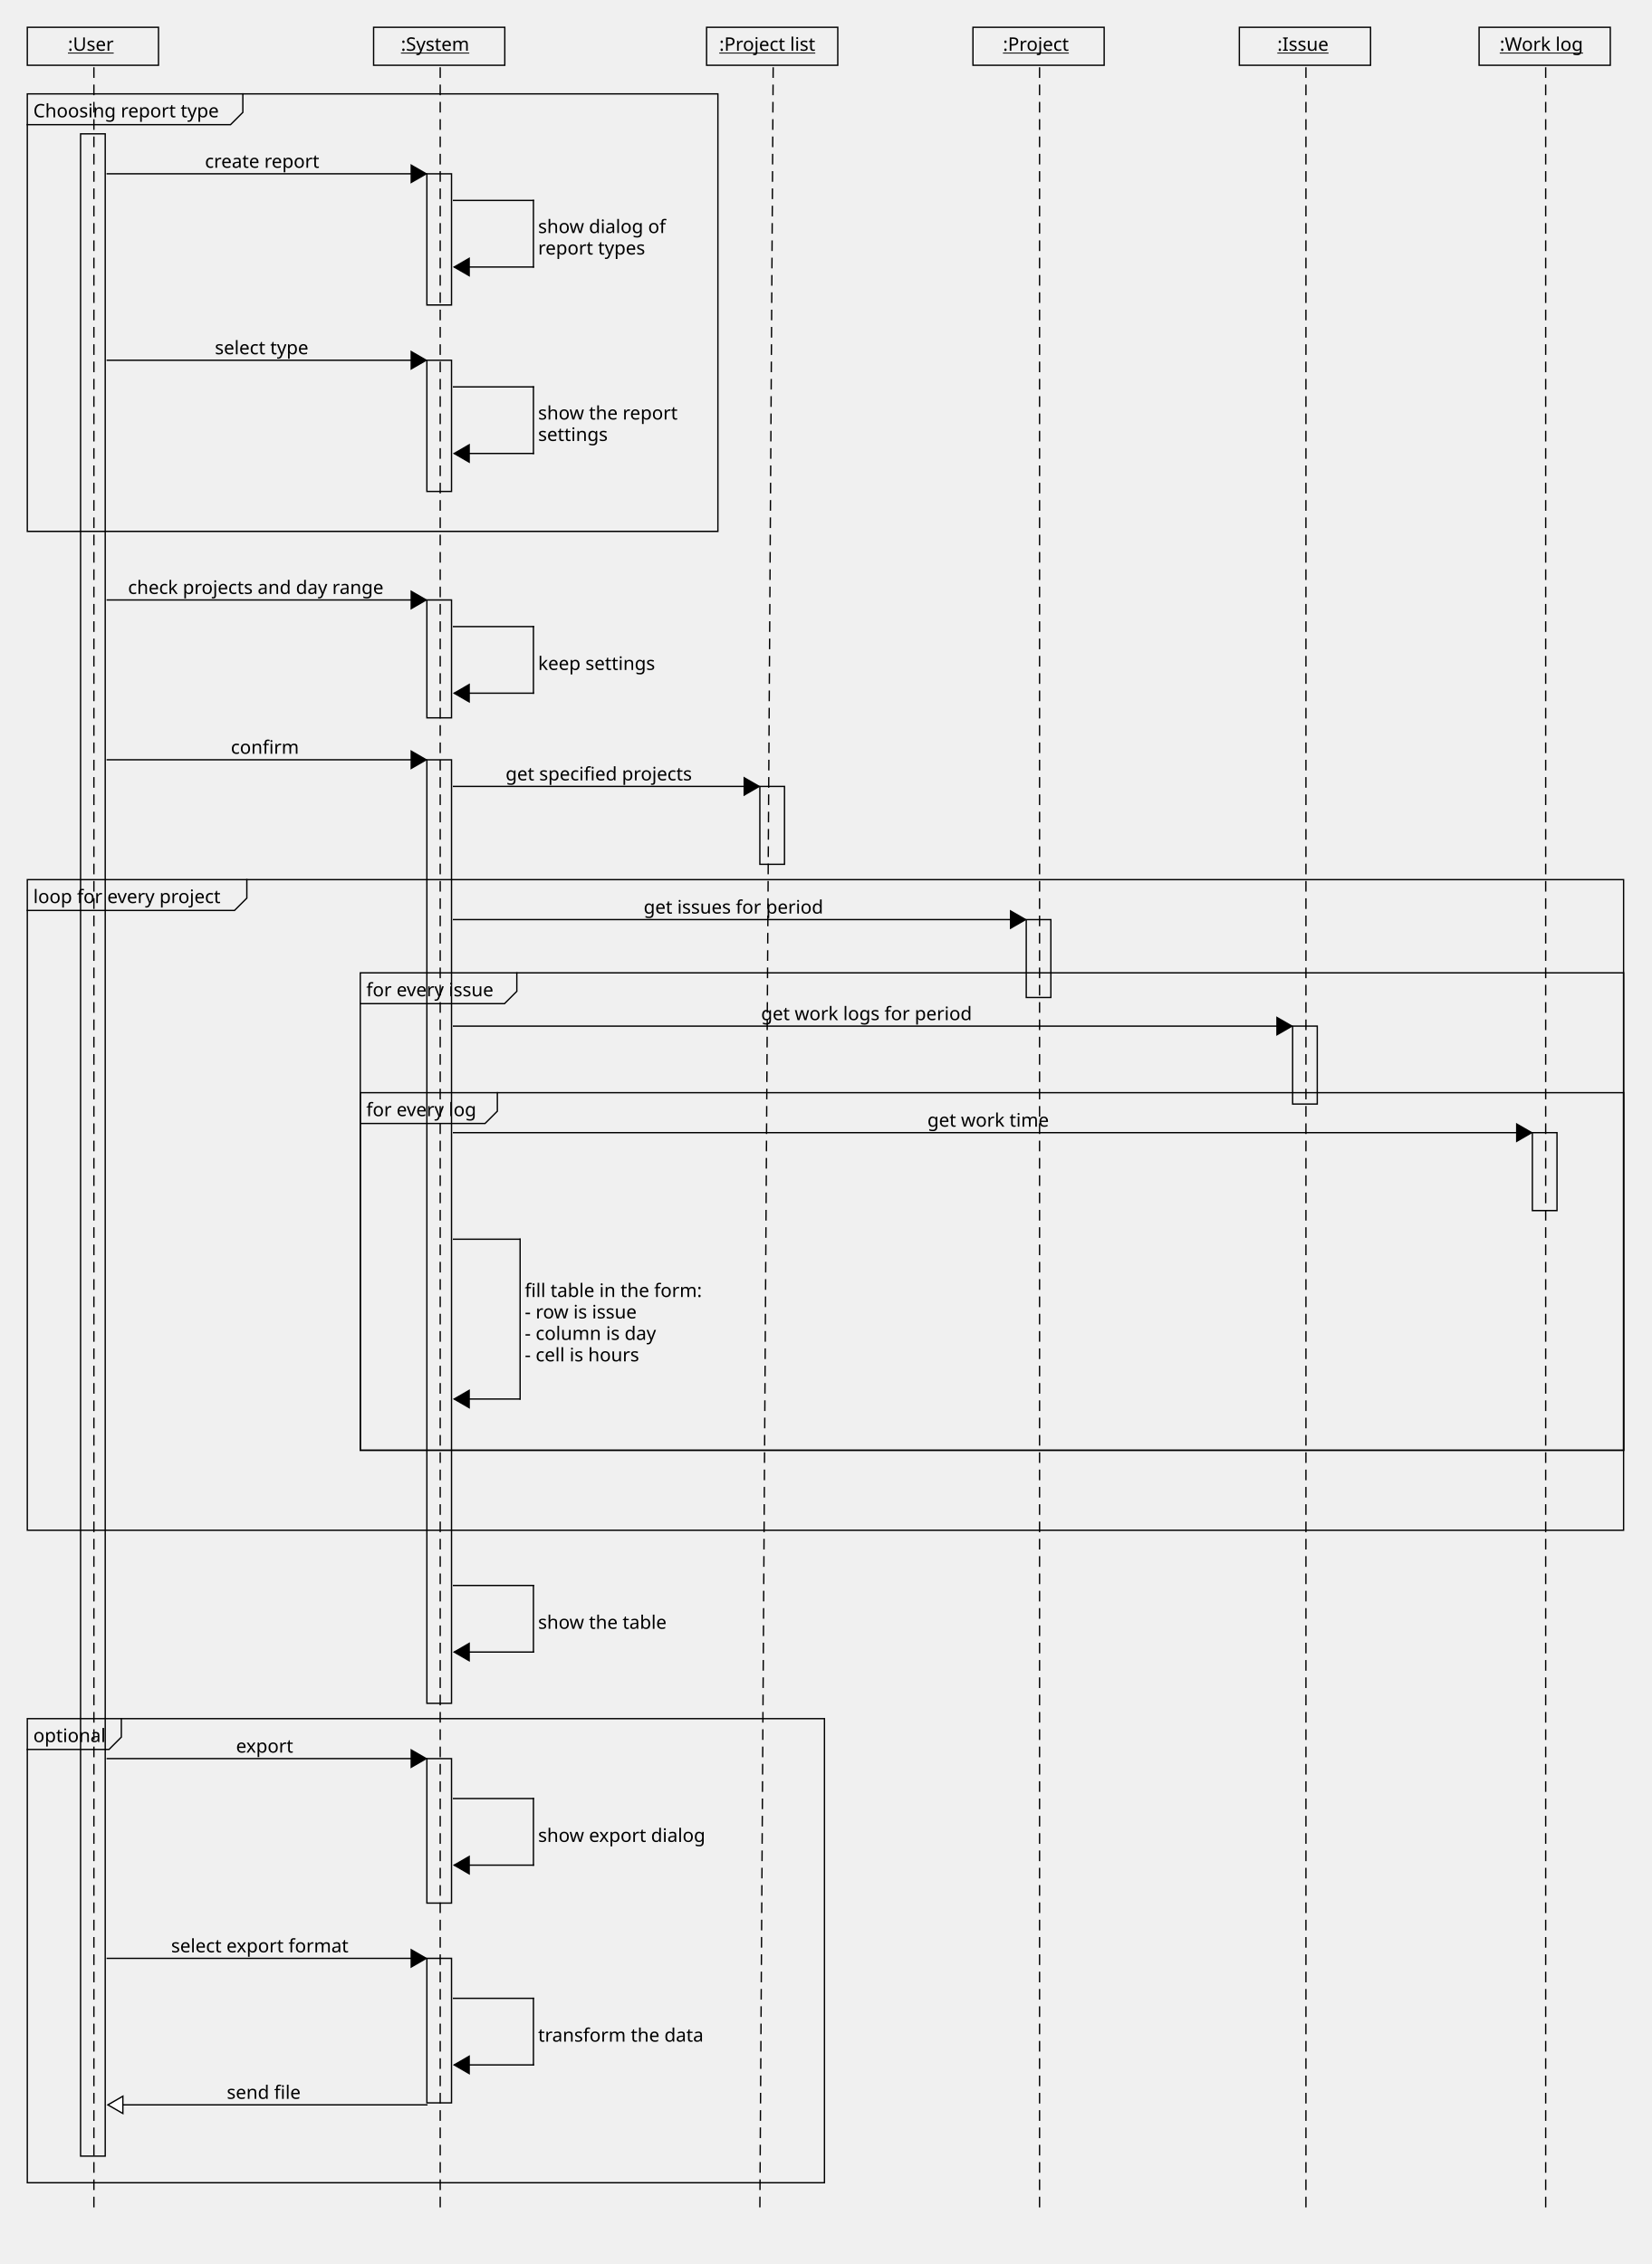
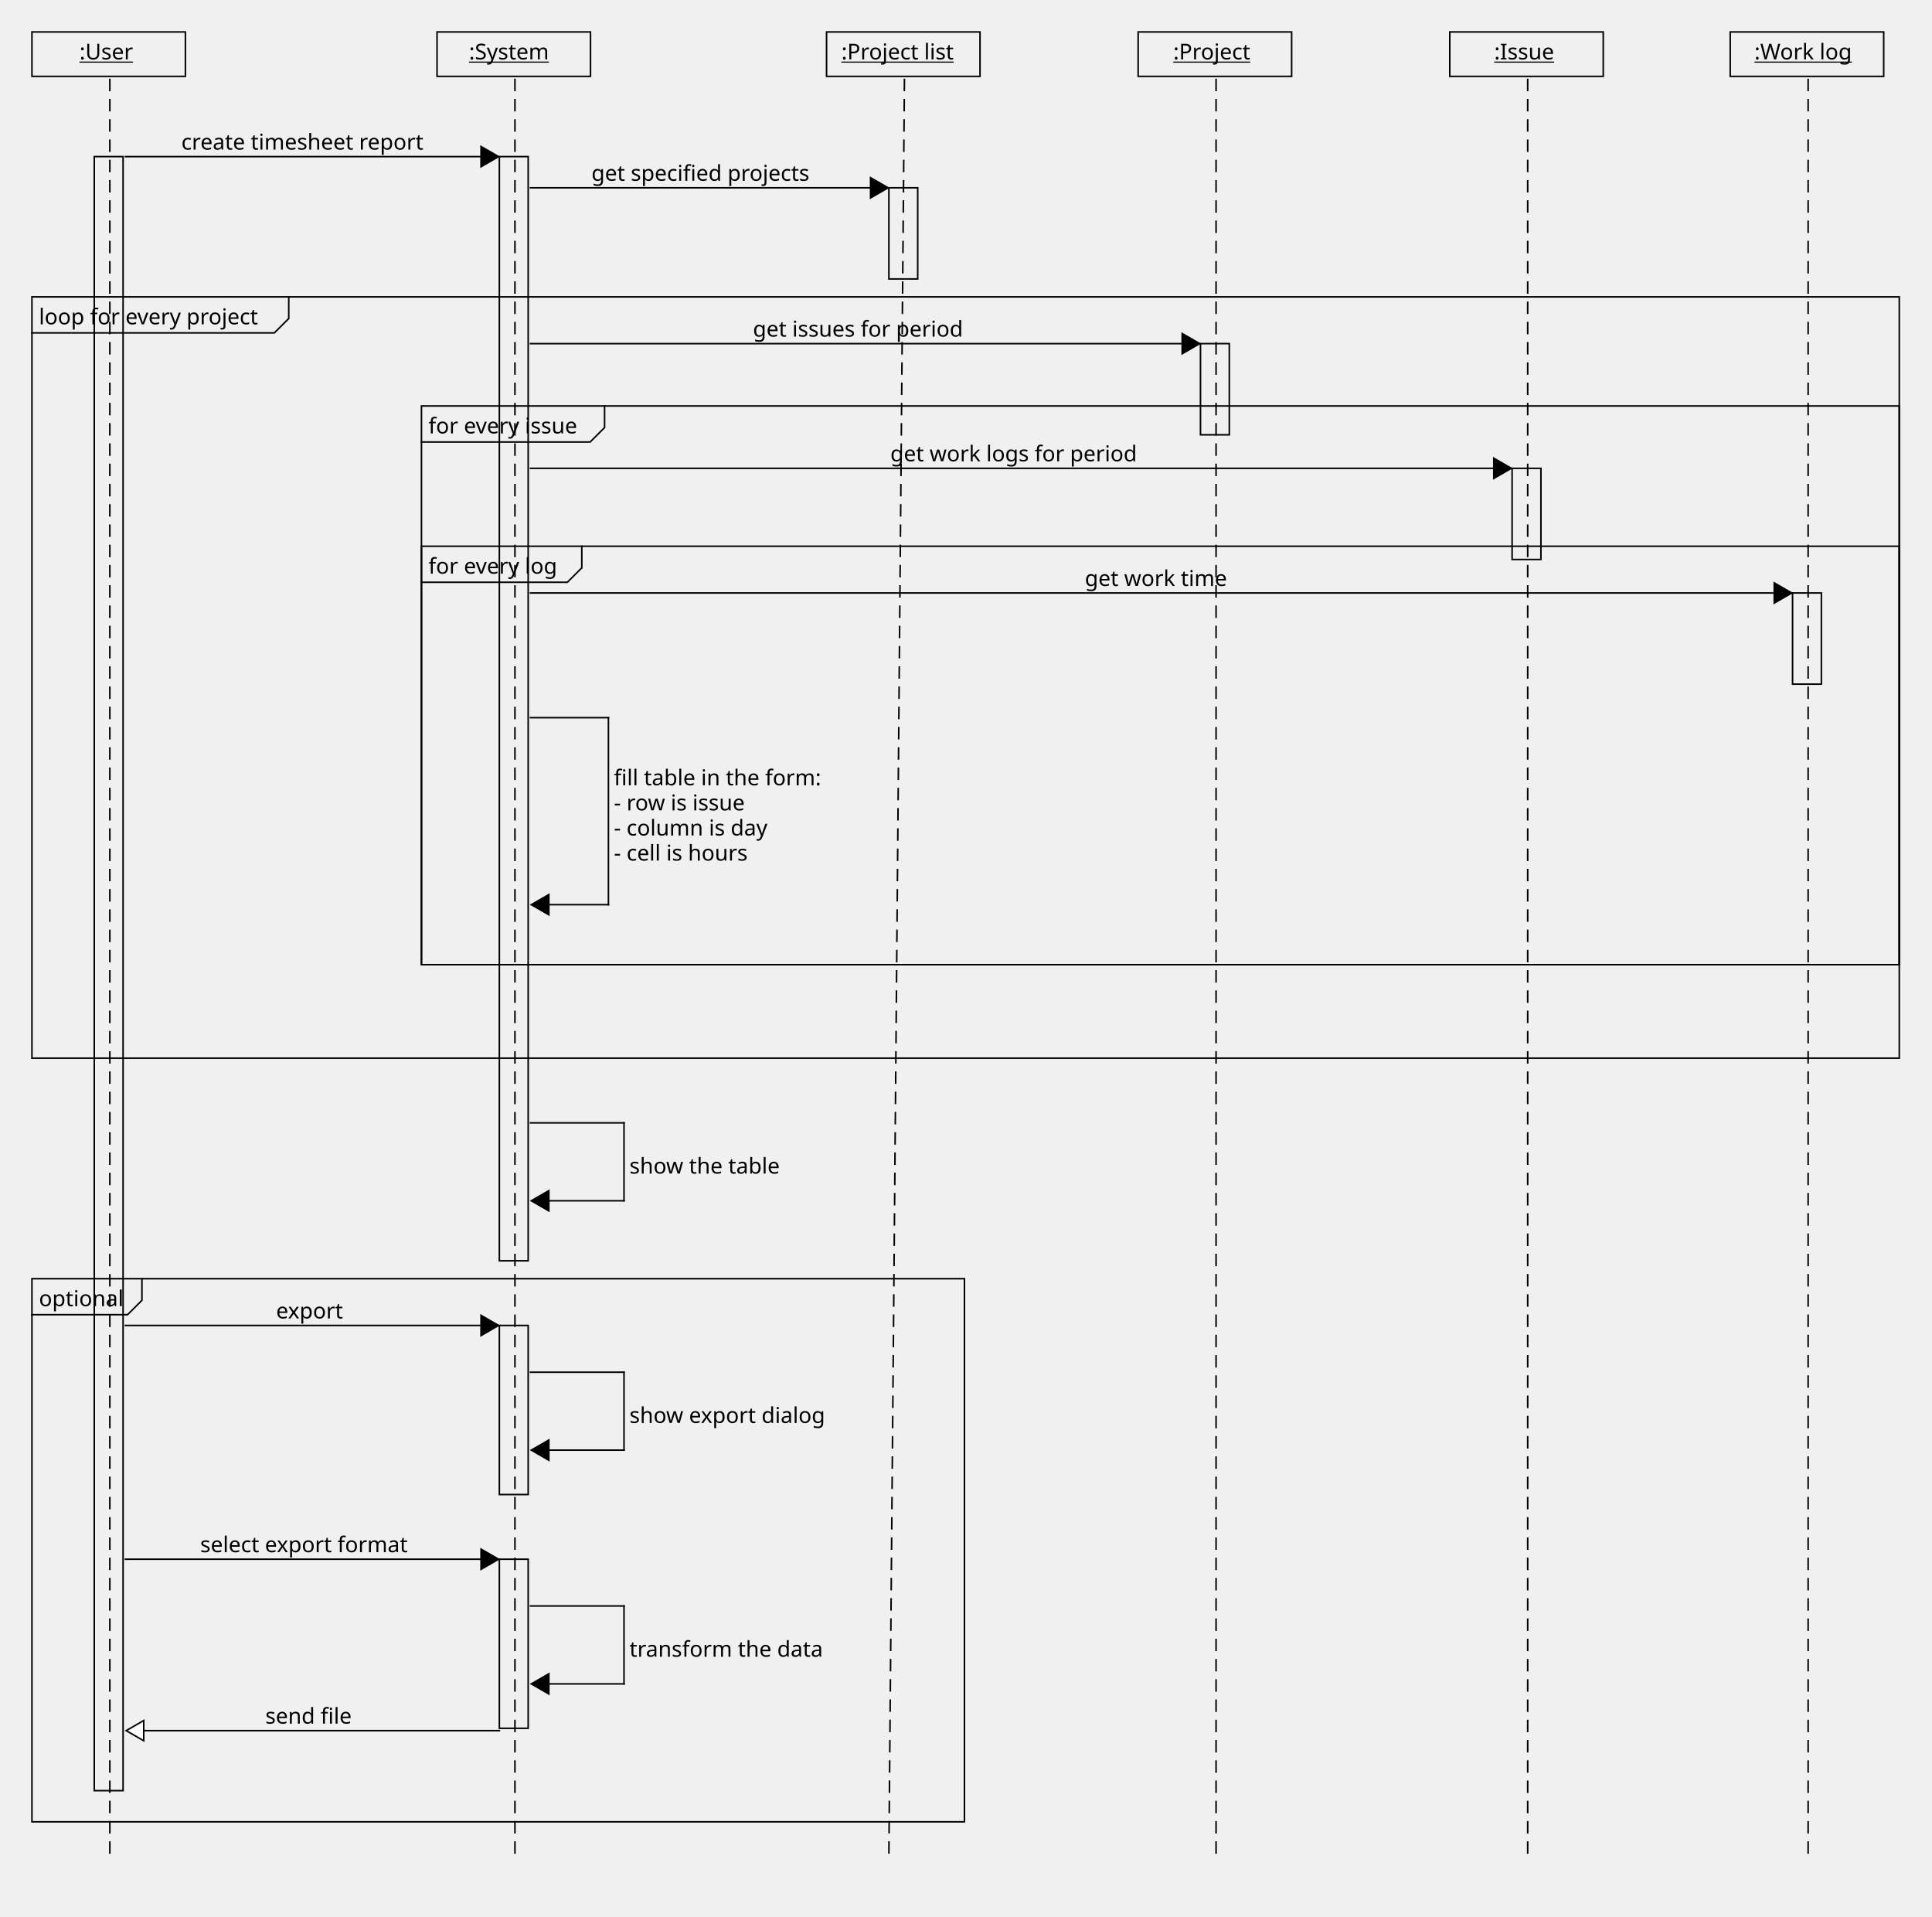
- <svg xmlns="http://www.w3.org/2000/svg" fill-opacity="1" color-rendering="auto" color-interpolation="auto" text-rendering="auto" stroke="black" stroke-linecap="square" width="1240" stroke-miterlimit="10" shape-rendering="auto" stroke-opacity="1" fill="black" stroke-dasharray="none" font-weight="normal" stroke-width="1" viewBox="140 -20 1240 1700" height="1700" font-family="'Dialog'" font-style="normal" stroke-linejoin="miter" font-size="12px" stroke-dashoffset="0" image-rendering="auto">
+ <svg xmlns="http://www.w3.org/2000/svg" fill-opacity="1" color-rendering="auto" color-interpolation="auto" text-rendering="auto" stroke="black" stroke-linecap="square" width="1240" stroke-miterlimit="10" shape-rendering="auto" stroke-opacity="1" fill="black" stroke-dasharray="none" font-weight="normal" stroke-width="1" viewBox="730 430 1240 1230" height="1230" font-family="'Dialog'" font-style="normal" stroke-linejoin="miter" font-size="12px" stroke-dashoffset="0" image-rendering="auto">
  <defs id="genericDefs" />
  <g>
    <defs id="defs1">
      <clipPath clipPathUnits="userSpaceOnUse" id="clipPath1">
        <path d="M0 0 L2147483647 0 L2147483647 2147483647 L0 2147483647 L0 0 Z" />
      </clipPath>
      <clipPath clipPathUnits="userSpaceOnUse" id="clipPath2">
        <path d="M0 0 L0 350 L600 350 L600 0 Z" />
      </clipPath>
      <clipPath clipPathUnits="userSpaceOnUse" id="clipPath3">
        <path d="M0 0 L0 110 L20 110 L20 0 Z" />
      </clipPath>
      <clipPath clipPathUnits="userSpaceOnUse" id="clipPath4">
        <path d="M0 0 L0 270 L950 270 L950 0 Z" />
      </clipPath>
      <clipPath clipPathUnits="userSpaceOnUse" id="clipPath5">
        <path d="M0 0 L0 60 L20 60 L20 0 Z" />
      </clipPath>
      <clipPath clipPathUnits="userSpaceOnUse" id="clipPath6">
        <path d="M0 0 L0 360 L950 360 L950 0 Z" />
      </clipPath>
      <clipPath clipPathUnits="userSpaceOnUse" id="clipPath7">
        <path d="M0 0 L0 490 L1200 490 L1200 0 Z" />
      </clipPath>
      <clipPath clipPathUnits="userSpaceOnUse" id="clipPath8">
        <path d="M0 0 L0 30 L100 30 L100 0 Z" />
      </clipPath>
      <clipPath clipPathUnits="userSpaceOnUse" id="clipPath9">
        <path d="M0 0 L0 710 L20 710 L20 0 Z" />
      </clipPath>
      <clipPath clipPathUnits="userSpaceOnUse" id="clipPath10">
-         <path d="M0 0 L0 90 L20 90 L20 0 Z" />
+         <path d="M0 0 L0 1050 L20 1050 L20 0 Z" />
      </clipPath>
      <clipPath clipPathUnits="userSpaceOnUse" id="clipPath11">
-         <path d="M0 0 L0 330 L520 330 L520 0 Z" />
+         <path d="M0 0 L0 40 L270 40 L270 0 Z" />
      </clipPath>
      <clipPath clipPathUnits="userSpaceOnUse" id="clipPath12">
-         <path d="M0 0 L0 100 L20 100 L20 0 Z" />
+         <path d="M0 0 L0 80 L220 80 L220 0 Z" />
      </clipPath>
      <clipPath clipPathUnits="userSpaceOnUse" id="clipPath13">
-         <path d="M0 0 L0 1520 L20 1520 L20 0 Z" />
+         <path d="M0 0 L0 80 L190 80 L190 0 Z" />
      </clipPath>
      <clipPath clipPathUnits="userSpaceOnUse" id="clipPath14">
-         <path d="M0 0 L0 40 L270 40 L270 0 Z" />
+         <path d="M0 0 L0 150 L220 150 L220 0 Z" />
      </clipPath>
      <clipPath clipPathUnits="userSpaceOnUse" id="clipPath15">
-         <path d="M0 0 L0 80 L220 80 L220 0 Z" />
+         <path d="M0 0 L0 40 L840 40 L840 0 Z" />
      </clipPath>
      <clipPath clipPathUnits="userSpaceOnUse" id="clipPath16">
-         <path d="M0 0 L0 80 L190 80 L190 0 Z" />
+         <path d="M0 0 L0 40 L660 40 L660 0 Z" />
      </clipPath>
      <clipPath clipPathUnits="userSpaceOnUse" id="clipPath17">
-         <path d="M0 0 L0 150 L220 150 L220 0 Z" />
+         <path d="M0 0 L0 40 L460 40 L460 0 Z" />
      </clipPath>
      <clipPath clipPathUnits="userSpaceOnUse" id="clipPath18">
-         <path d="M0 0 L0 40 L840 40 L840 0 Z" />
+         <path d="M0 0 L0 40 L260 40 L260 0 Z" />
      </clipPath>
      <clipPath clipPathUnits="userSpaceOnUse" id="clipPath19">
-         <path d="M0 0 L0 40 L660 40 L660 0 Z" />
+         <path d="M0 0 L0 1170 L30 1170 L30 0 Z" />
      </clipPath>
      <clipPath clipPathUnits="userSpaceOnUse" id="clipPath20">
-         <path d="M0 0 L0 40 L460 40 L460 0 Z" />
-       </clipPath>
-       <clipPath clipPathUnits="userSpaceOnUse" id="clipPath21">
-         <path d="M0 0 L0 40 L260 40 L260 0 Z" />
-       </clipPath>
-       <clipPath clipPathUnits="userSpaceOnUse" id="clipPath22">
-         <path d="M0 0 L0 1640 L30 1640 L30 0 Z" />
-       </clipPath>
-       <clipPath clipPathUnits="userSpaceOnUse" id="clipPath23">
-         <path d="M0 0 L0 80 L180 80 L180 0 Z" />
-       </clipPath>
-       <clipPath clipPathUnits="userSpaceOnUse" id="clipPath24">
-         <path d="M0 0 L0 80 L200 80 L200 0 Z" />
-       </clipPath>
-       <clipPath clipPathUnits="userSpaceOnUse" id="clipPath25">
-         <path d="M0 0 L0 1640 L40 1640 L40 0 Z" />
+         <path d="M0 0 L0 1170 L40 1170 L40 0 Z" />
      </clipPath>
    </defs>
-     <g fill="rgb(255,255,255)" fill-opacity="0" transform="translate(160,1270)" stroke-opacity="0" stroke="rgb(255,255,255)">
+     <g fill="rgb(255,255,255)" fill-opacity="0" transform="translate(750,1250)" stroke-opacity="0" stroke="rgb(255,255,255)">
      <rect x="0.5" width="598.5" height="348.5" y="0.5" clip-path="url(#clipPath2)" stroke="none" />
    </g>
-     <g transform="translate(160,1270)">
+     <g transform="translate(750,1250)">
      <rect fill="none" x="0.5" width="598.5" height="348.5" y="0.5" clip-path="url(#clipPath2)" />
      <path fill="none" d="M71.104 0.5 L71.104 14.366 L61.86 23.609 L0.5 23.609" clip-path="url(#clipPath2)" />
      <text x="5" font-size="14px" y="18.109" clip-path="url(#clipPath2)" font-family="sans-serif" stroke="none" xml:space="preserve">optional</text>
    </g>
-     <g fill="rgb(255,255,255)" fill-opacity="0" transform="translate(460,1450)" stroke-opacity="0" stroke="rgb(255,255,255)">
+     <g fill="rgb(255,255,255)" fill-opacity="0" transform="translate(1050,1430)" stroke-opacity="0" stroke="rgb(255,255,255)">
      <rect x="0.5" width="18.5" height="108.5" y="0.5" clip-path="url(#clipPath3)" stroke="none" />
    </g>
-     <g transform="translate(460,1450)">
+     <g transform="translate(1050,1430)">
      <rect fill="none" x="0.5" width="18.5" height="108.5" y="0.5" clip-path="url(#clipPath3)" />
    </g>
-     <g fill="rgb(255,255,255)" fill-opacity="0" transform="translate(460,1300)" stroke-opacity="0" stroke="rgb(255,255,255)">
+     <g fill="rgb(255,255,255)" fill-opacity="0" transform="translate(1050,1280)" stroke-opacity="0" stroke="rgb(255,255,255)">
      <rect x="0.5" width="18.5" height="108.5" y="0.5" clip-path="url(#clipPath3)" stroke="none" />
    </g>
-     <g transform="translate(460,1300)">
+     <g transform="translate(1050,1280)">
      <rect fill="none" x="0.5" width="18.5" height="108.5" y="0.5" clip-path="url(#clipPath3)" />
    </g>
-     <g fill="rgb(255,255,255)" fill-opacity="0" transform="translate(410,800)" stroke-opacity="0" stroke="rgb(255,255,255)">
+     <g fill="rgb(255,255,255)" fill-opacity="0" transform="translate(1000,780)" stroke-opacity="0" stroke="rgb(255,255,255)">
      <rect x="0.5" width="948.5" height="268.5" y="0.5" clip-path="url(#clipPath4)" stroke="none" />
    </g>
-     <g transform="translate(410,800)">
+     <g transform="translate(1000,780)">
      <rect fill="none" x="0.5" width="948.5" height="268.5" y="0.5" clip-path="url(#clipPath4)" />
      <path fill="none" d="M103.41 0.5 L103.41 14.366 L94.167 23.609 L0.5 23.609" clip-path="url(#clipPath4)" />
      <text x="5" font-size="14px" y="18.109" clip-path="url(#clipPath4)" font-family="sans-serif" stroke="none" xml:space="preserve">for every log</text>
    </g>
-     <g fill="rgb(255,255,255)" fill-opacity="0" transform="translate(1290,830)" stroke-opacity="0" stroke="rgb(255,255,255)">
-       <rect x="0.5" width="18.5" height="58.5" y="0.5" clip-path="url(#clipPath5)" stroke="none" />
-     </g>
-     <g transform="translate(1290,830)">
-       <rect fill="none" x="0.5" width="18.5" height="58.5" y="0.5" clip-path="url(#clipPath5)" />
-     </g>
-     <g fill="rgb(255,255,255)" fill-opacity="0" transform="translate(410,710)" stroke-opacity="0" stroke="rgb(255,255,255)">
+     <g fill="rgb(255,255,255)" fill-opacity="0" transform="translate(1880,810)" stroke-opacity="0" stroke="rgb(255,255,255)">
+       <rect x="0.5" width="18.5" height="58.5" y="0.5" clip-path="url(#clipPath5)" stroke="none" />
+     </g>
+     <g transform="translate(1880,810)">
+       <rect fill="none" x="0.5" width="18.5" height="58.5" y="0.5" clip-path="url(#clipPath5)" />
+     </g>
+     <g fill="rgb(255,255,255)" fill-opacity="0" transform="translate(1000,690)" stroke-opacity="0" stroke="rgb(255,255,255)">
      <rect x="0.5" width="948.5" height="358.5" y="0.5" clip-path="url(#clipPath6)" stroke="none" />
    </g>
-     <g transform="translate(410,710)">
+     <g transform="translate(1000,690)">
      <rect fill="none" x="0.5" width="948.5" height="358.5" y="0.5" clip-path="url(#clipPath6)" />
      <path fill="none" d="M118.033 0.5 L118.033 14.366 L108.789 23.609 L0.5 23.609" clip-path="url(#clipPath6)" />
      <text x="5" font-size="14px" y="18.109" clip-path="url(#clipPath6)" font-family="sans-serif" stroke="none" xml:space="preserve">for every issue</text>
    </g>
-     <g fill="rgb(255,255,255)" fill-opacity="0" transform="translate(1110,750)" stroke-opacity="0" stroke="rgb(255,255,255)">
-       <rect x="0.5" width="18.5" height="58.5" y="0.5" clip-path="url(#clipPath5)" stroke="none" />
-     </g>
-     <g transform="translate(1110,750)">
-       <rect fill="none" x="0.5" width="18.5" height="58.5" y="0.5" clip-path="url(#clipPath5)" />
-     </g>
-     <g fill="rgb(255,255,255)" fill-opacity="0" transform="translate(160,640)" stroke-opacity="0" stroke="rgb(255,255,255)">
+     <g fill="rgb(255,255,255)" fill-opacity="0" transform="translate(1700,730)" stroke-opacity="0" stroke="rgb(255,255,255)">
+       <rect x="0.5" width="18.5" height="58.5" y="0.5" clip-path="url(#clipPath5)" stroke="none" />
+     </g>
+     <g transform="translate(1700,730)">
+       <rect fill="none" x="0.5" width="18.5" height="58.5" y="0.5" clip-path="url(#clipPath5)" />
+     </g>
+     <g fill="rgb(255,255,255)" fill-opacity="0" transform="translate(750,620)" stroke-opacity="0" stroke="rgb(255,255,255)">
      <rect x="0.5" width="1198.5" height="488.5" y="0.5" clip-path="url(#clipPath7)" stroke="none" />
    </g>
-     <g transform="translate(160,640)">
+     <g transform="translate(750,620)">
      <rect fill="none" x="0.5" width="1198.5" height="488.5" y="0.5" clip-path="url(#clipPath7)" />
      <path fill="none" d="M165.324 0.5 L165.324 14.366 L156.08 23.609 L0.5 23.609" clip-path="url(#clipPath7)" />
      <text x="5" font-size="14px" y="18.109" clip-path="url(#clipPath7)" font-family="sans-serif" stroke="none" xml:space="preserve">loop for every project</text>
    </g>
-     <g fill="rgb(255,255,255)" fill-opacity="0" transform="translate(910,670)" stroke-opacity="0" stroke="rgb(255,255,255)">
-       <rect x="0.5" width="18.5" height="58.5" y="0.5" clip-path="url(#clipPath5)" stroke="none" />
-     </g>
-     <g transform="translate(910,670)">
-       <rect fill="none" x="0.5" width="18.5" height="58.5" y="0.5" clip-path="url(#clipPath5)" />
-     </g>
-     <g fill="rgb(255,255,255)" fill-opacity="0" transform="translate(710,570)" stroke-opacity="0" stroke="rgb(255,255,255)">
-       <rect x="0.5" width="18.5" height="58.5" y="0.5" clip-path="url(#clipPath5)" stroke="none" />
-     </g>
-     <g transform="translate(710,570)">
-       <rect fill="none" x="0.5" width="18.5" height="58.5" y="0.5" clip-path="url(#clipPath5)" />
-     </g>
-     <g fill="rgb(255,255,255)" fill-opacity="0" transform="translate(870,0)" stroke-opacity="0" stroke="rgb(255,255,255)">
-       <rect x="0.5" width="98.5" height="28.5" y="0.5" clip-path="url(#clipPath8)" stroke="none" />
-     </g>
-     <g transform="translate(870,0)">
+     <g fill="rgb(255,255,255)" fill-opacity="0" transform="translate(1500,650)" stroke-opacity="0" stroke="rgb(255,255,255)">
+       <rect x="0.5" width="18.5" height="58.5" y="0.5" clip-path="url(#clipPath5)" stroke="none" />
+     </g>
+     <g transform="translate(1500,650)">
+       <rect fill="none" x="0.5" width="18.5" height="58.5" y="0.5" clip-path="url(#clipPath5)" />
+     </g>
+     <g fill="rgb(255,255,255)" fill-opacity="0" transform="translate(1300,550)" stroke-opacity="0" stroke="rgb(255,255,255)">
+       <rect x="0.5" width="18.5" height="58.5" y="0.5" clip-path="url(#clipPath5)" stroke="none" />
+     </g>
+     <g transform="translate(1300,550)">
+       <rect fill="none" x="0.5" width="18.5" height="58.5" y="0.5" clip-path="url(#clipPath5)" />
+     </g>
+     <g fill="rgb(255,255,255)" fill-opacity="0" transform="translate(1460,450)" stroke-opacity="0" stroke="rgb(255,255,255)">
+       <rect x="0.5" width="98.5" height="28.5" y="0.5" clip-path="url(#clipPath8)" stroke="none" />
+     </g>
+     <g transform="translate(1460,450)">
      <rect fill="none" x="0.5" width="98.5" height="28.5" y="0.5" clip-path="url(#clipPath8)" />
      <text x="23" font-size="14px" y="18.109" text-decoration="underline" clip-path="url(#clipPath8)" font-family="sans-serif" stroke="none" xml:space="preserve">:Project</text>
    </g>
-     <g fill="rgb(255,255,255)" fill-opacity="0" transform="translate(460,550)" stroke-opacity="0" stroke="rgb(255,255,255)">
+     <g fill="rgb(255,255,255)" fill-opacity="0" transform="translate(1050,530)" stroke-opacity="0" stroke="rgb(255,255,255)">
      <rect x="0.5" width="18.5" height="708.5" y="0.5" clip-path="url(#clipPath9)" stroke="none" />
    </g>
-     <g transform="translate(460,550)">
+     <g transform="translate(1050,530)">
      <rect fill="none" x="0.5" width="18.5" height="708.5" y="0.5" clip-path="url(#clipPath9)" />
    </g>
-     <g fill="rgb(255,255,255)" fill-opacity="0" transform="translate(460,430)" stroke-opacity="0" stroke="rgb(255,255,255)">
-       <rect x="0.5" width="18.5" height="88.5" y="0.5" clip-path="url(#clipPath10)" stroke="none" />
-     </g>
-     <g transform="translate(460,430)">
-       <rect fill="none" x="0.5" width="18.5" height="88.5" y="0.5" clip-path="url(#clipPath10)" />
-     </g>
-     <g fill="rgb(255,255,255)" fill-opacity="0" transform="translate(160,50)" stroke-opacity="0" stroke="rgb(255,255,255)">
-       <rect x="0.5" width="518.5" height="328.5" y="0.5" clip-path="url(#clipPath11)" stroke="none" />
-     </g>
-     <g transform="translate(160,50)">
-       <rect fill="none" x="0.5" width="518.5" height="328.5" y="0.5" clip-path="url(#clipPath11)" />
-       <path fill="none" d="M162.329 0.5 L162.329 14.366 L153.086 23.609 L0.5 23.609" clip-path="url(#clipPath11)" />
-       <text x="5" font-size="14px" y="18.109" clip-path="url(#clipPath11)" font-family="sans-serif" stroke="none" xml:space="preserve">Choosing report type</text>
-     </g>
-     <g fill="rgb(255,255,255)" fill-opacity="0" transform="translate(460,250)" stroke-opacity="0" stroke="rgb(255,255,255)">
-       <rect x="0.5" width="18.5" height="98.5" y="0.5" clip-path="url(#clipPath12)" stroke="none" />
-     </g>
-     <g transform="translate(460,250)">
-       <rect fill="none" x="0.5" width="18.5" height="98.5" y="0.5" clip-path="url(#clipPath12)" />
-     </g>
-     <g fill="rgb(255,255,255)" fill-opacity="0" transform="translate(1250,0)" stroke-opacity="0" stroke="rgb(255,255,255)">
-       <rect x="0.5" width="98.5" height="28.5" y="0.5" clip-path="url(#clipPath8)" stroke="none" />
-     </g>
-     <g transform="translate(1250,0)">
+     <g fill="rgb(255,255,255)" fill-opacity="0" transform="translate(1840,450)" stroke-opacity="0" stroke="rgb(255,255,255)">
+       <rect x="0.5" width="98.5" height="28.5" y="0.5" clip-path="url(#clipPath8)" stroke="none" />
+     </g>
+     <g transform="translate(1840,450)">
      <rect fill="none" x="0.5" width="98.5" height="28.5" y="0.5" clip-path="url(#clipPath8)" />
      <text x="16" font-size="14px" y="18.109" text-decoration="underline" clip-path="url(#clipPath8)" font-family="sans-serif" stroke="none" xml:space="preserve">:Work log</text>
    </g>
-     <g fill="rgb(255,255,255)" fill-opacity="0" transform="translate(460,110)" stroke-opacity="0" stroke="rgb(255,255,255)">
-       <rect x="0.5" width="18.5" height="98.5" y="0.5" clip-path="url(#clipPath12)" stroke="none" />
-     </g>
-     <g transform="translate(460,110)">
-       <rect fill="none" x="0.5" width="18.5" height="98.5" y="0.5" clip-path="url(#clipPath12)" />
-     </g>
-     <g fill="rgb(255,255,255)" fill-opacity="0" transform="translate(200,80)" stroke-opacity="0" stroke="rgb(255,255,255)">
-       <rect x="0.5" width="18.5" height="1518.5" y="0.5" clip-path="url(#clipPath13)" stroke="none" />
-     </g>
-     <g transform="translate(200,80)">
-       <rect fill="none" x="0.5" width="18.5" height="1518.5" y="0.5" clip-path="url(#clipPath13)" />
-     </g>
-     <g fill="rgb(255,255,255)" fill-opacity="0" transform="translate(1070,0)" stroke-opacity="0" stroke="rgb(255,255,255)">
-       <rect x="0.5" width="98.5" height="28.5" y="0.5" clip-path="url(#clipPath8)" stroke="none" />
-     </g>
-     <g transform="translate(1070,0)">
+     <g fill="rgb(255,255,255)" fill-opacity="0" transform="translate(790,530)" stroke-opacity="0" stroke="rgb(255,255,255)">
+       <rect x="0.5" width="18.5" height="1048.5" y="0.5" clip-path="url(#clipPath10)" stroke="none" />
+     </g>
+     <g transform="translate(790,530)">
+       <rect fill="none" x="0.5" width="18.5" height="1048.5" y="0.5" clip-path="url(#clipPath10)" />
+     </g>
+     <g fill="rgb(255,255,255)" fill-opacity="0" transform="translate(1660,450)" stroke-opacity="0" stroke="rgb(255,255,255)">
+       <rect x="0.5" width="98.5" height="28.5" y="0.5" clip-path="url(#clipPath8)" stroke="none" />
+     </g>
+     <g transform="translate(1660,450)">
      <rect fill="none" x="0.5" width="98.5" height="28.5" y="0.5" clip-path="url(#clipPath8)" />
      <text x="29" font-size="14px" y="18.109" text-decoration="underline" clip-path="url(#clipPath8)" font-family="sans-serif" stroke="none" xml:space="preserve">:Issue</text>
    </g>
-     <g fill="rgb(255,255,255)" fill-opacity="0" transform="translate(670,0)" stroke-opacity="0" stroke="rgb(255,255,255)">
-       <rect x="0.5" width="98.5" height="28.5" y="0.5" clip-path="url(#clipPath8)" stroke="none" />
-     </g>
-     <g transform="translate(670,0)">
+     <g fill="rgb(255,255,255)" fill-opacity="0" transform="translate(1260,450)" stroke-opacity="0" stroke="rgb(255,255,255)">
+       <rect x="0.5" width="98.5" height="28.5" y="0.5" clip-path="url(#clipPath8)" stroke="none" />
+     </g>
+     <g transform="translate(1260,450)">
      <rect fill="none" x="0.5" width="98.5" height="28.5" y="0.5" clip-path="url(#clipPath8)" />
      <text x="10" font-size="14px" y="18.109" text-decoration="underline" clip-path="url(#clipPath8)" font-family="sans-serif" stroke="none" xml:space="preserve">:Project list</text>
    </g>
-     <g fill="rgb(255,255,255)" fill-opacity="0" transform="translate(420,0)" stroke-opacity="0" stroke="rgb(255,255,255)">
-       <rect x="0.5" width="98.5" height="28.5" y="0.5" clip-path="url(#clipPath8)" stroke="none" />
-     </g>
-     <g transform="translate(420,0)">
+     <g fill="rgb(255,255,255)" fill-opacity="0" transform="translate(1010,450)" stroke-opacity="0" stroke="rgb(255,255,255)">
+       <rect x="0.5" width="98.5" height="28.5" y="0.5" clip-path="url(#clipPath8)" stroke="none" />
+     </g>
+     <g transform="translate(1010,450)">
      <rect fill="none" x="0.5" width="98.5" height="28.5" y="0.5" clip-path="url(#clipPath8)" />
      <text x="21" font-size="14px" y="18.109" text-decoration="underline" clip-path="url(#clipPath8)" font-family="sans-serif" stroke="none" xml:space="preserve">:System</text>
    </g>
-     <g fill="rgb(255,255,255)" fill-opacity="0" transform="translate(160,0)" stroke-opacity="0" stroke="rgb(255,255,255)">
-       <rect x="0.5" width="98.5" height="28.5" y="0.5" clip-path="url(#clipPath8)" stroke="none" />
-     </g>
-     <g transform="translate(160,0)">
+     <g fill="rgb(255,255,255)" fill-opacity="0" transform="translate(750,450)" stroke-opacity="0" stroke="rgb(255,255,255)">
+       <rect x="0.5" width="98.5" height="28.5" y="0.5" clip-path="url(#clipPath8)" stroke="none" />
+     </g>
+     <g transform="translate(750,450)">
      <rect fill="none" x="0.5" width="98.5" height="28.5" y="0.5" clip-path="url(#clipPath8)" />
      <text x="31" font-size="14px" y="18.109" text-decoration="underline" clip-path="url(#clipPath8)" font-family="sans-serif" stroke="none" xml:space="preserve">:User</text>
    </g>
-     <g transform="translate(210,1540)">
-       <path fill="none" d="M11.5 20.5 L250.5 20.5" clip-path="url(#clipPath14)" />
-       <path fill="white" d="M22.258 27 L11 20.5 L22.258 14 Z" clip-path="url(#clipPath14)" stroke="none" />
-       <path fill="none" d="M22.258 27 L11 20.5 L22.258 14 Z" clip-path="url(#clipPath14)" />
-       <text x="100.281" font-size="14px" y="16" clip-path="url(#clipPath14)" font-family="sans-serif" stroke="none" xml:space="preserve">send file</text>
-     </g>
-     <g transform="translate(470,1470)">
-       <path fill="none" d="M11.5 60.5 L70.5 60.5" clip-path="url(#clipPath15)" />
-       <path fill="none" d="M70.5 60.5 L70.5 10.5" clip-path="url(#clipPath15)" />
-       <path fill="none" d="M70.5 10.5 L10.5 10.5" clip-path="url(#clipPath15)" />
-       <path d="M22.258 67 L11 60.5 L22.258 54 Z" clip-path="url(#clipPath15)" stroke="none" />
-       <path fill="none" d="M22.258 67 L11 60.5 L22.258 54 Z" clip-path="url(#clipPath15)" />
-       <text x="74" font-size="14px" y="43.055" clip-path="url(#clipPath15)" font-family="sans-serif" stroke="none" xml:space="preserve">transform the data</text>
-     </g>
-     <g transform="translate(210,1430)">
-       <path fill="none" d="M249.5 20.5 L10.5 20.5" clip-path="url(#clipPath14)" />
-       <path d="M238.742 14 L250 20.5 L238.742 27 Z" clip-path="url(#clipPath14)" stroke="none" />
-       <path fill="none" d="M238.742 14 L250 20.5 L238.742 27 Z" clip-path="url(#clipPath14)" />
-       <text x="58.476" font-size="14px" y="16" clip-path="url(#clipPath14)" font-family="sans-serif" stroke="none" xml:space="preserve">select export format</text>
-     </g>
-     <g transform="translate(470,1320)">
-       <path fill="none" d="M11.5 60.5 L70.5 60.5" clip-path="url(#clipPath15)" />
-       <path fill="none" d="M70.5 60.5 L70.5 10.5" clip-path="url(#clipPath15)" />
-       <path fill="none" d="M70.5 10.5 L10.5 10.5" clip-path="url(#clipPath15)" />
-       <path d="M22.258 67 L11 60.5 L22.258 54 Z" clip-path="url(#clipPath15)" stroke="none" />
-       <path fill="none" d="M22.258 67 L11 60.5 L22.258 54 Z" clip-path="url(#clipPath15)" />
-       <text x="74" font-size="14px" y="43.055" clip-path="url(#clipPath15)" font-family="sans-serif" stroke="none" xml:space="preserve">show export dialog</text>
-     </g>
-     <g transform="translate(210,1280)">
-       <path fill="none" d="M249.5 20.5 L10.5 20.5" clip-path="url(#clipPath14)" />
-       <path d="M238.742 14 L250 20.5 L238.742 27 Z" clip-path="url(#clipPath14)" stroke="none" />
-       <path fill="none" d="M238.742 14 L250 20.5 L238.742 27 Z" clip-path="url(#clipPath14)" />
-       <text x="107.202" font-size="14px" y="16" clip-path="url(#clipPath14)" font-family="sans-serif" stroke="none" xml:space="preserve">export</text>
-     </g>
-     <g transform="translate(470,1160)">
-       <path fill="none" d="M11.5 60.5 L70.5 60.5" clip-path="url(#clipPath16)" />
-       <path fill="none" d="M70.5 60.5 L70.5 10.5" clip-path="url(#clipPath16)" />
-       <path fill="none" d="M70.5 10.5 L10.5 10.5" clip-path="url(#clipPath16)" />
-       <path d="M22.258 67 L11 60.5 L22.258 54 Z" clip-path="url(#clipPath16)" stroke="none" />
-       <path fill="none" d="M22.258 67 L11 60.5 L22.258 54 Z" clip-path="url(#clipPath16)" />
-       <text x="74" font-size="14px" y="43.055" clip-path="url(#clipPath16)" font-family="sans-serif" stroke="none" xml:space="preserve">show the table</text>
-     </g>
-     <g transform="translate(470,900)">
-       <path fill="none" d="M11.5 130.5 L60.5 130.5" clip-path="url(#clipPath17)" />
-       <path fill="none" d="M60.5 130.5 L60.5 10.5" clip-path="url(#clipPath17)" />
-       <path fill="none" d="M60.5 10.5 L10.5 10.5" clip-path="url(#clipPath17)" />
-       <path d="M22.258 137 L11 130.5 L22.258 124 Z" clip-path="url(#clipPath17)" stroke="none" />
-       <path fill="none" d="M22.258 137 L11 130.5 L22.258 124 Z" clip-path="url(#clipPath17)" />
-       <text x="64" font-size="14px" y="53.891" clip-path="url(#clipPath17)" font-family="sans-serif" stroke="none" xml:space="preserve">fill table in the form:</text>
-       <text x="64" font-size="14px" y="70" clip-path="url(#clipPath17)" font-family="sans-serif" stroke="none" xml:space="preserve">- row is issue</text>
-       <text x="64" font-size="14px" y="86.109" clip-path="url(#clipPath17)" font-family="sans-serif" stroke="none" xml:space="preserve">- column is day</text>
-       <text x="64" font-size="14px" y="102.219" clip-path="url(#clipPath17)" font-family="sans-serif" stroke="none" xml:space="preserve">- cell is hours</text>
-     </g>
-     <g transform="translate(470,810)">
-       <path fill="none" d="M819.5 20.5 L10.5 20.5" clip-path="url(#clipPath18)" />
-       <path d="M808.742 14 L820 20.5 L808.742 27 Z" clip-path="url(#clipPath18)" stroke="none" />
-       <path fill="none" d="M808.742 14 L820 20.5 L808.742 27 Z" clip-path="url(#clipPath18)" />
-       <text x="366.301" font-size="14px" y="16" clip-path="url(#clipPath18)" font-family="sans-serif" stroke="none" xml:space="preserve">get work time</text>
-     </g>
-     <g transform="translate(470,730)">
-       <path fill="none" d="M639.5 20.5 L10.5 20.5" clip-path="url(#clipPath19)" />
-       <path d="M628.742 14 L640 20.5 L628.742 27 Z" clip-path="url(#clipPath19)" stroke="none" />
-       <path fill="none" d="M628.742 14 L640 20.5 L628.742 27 Z" clip-path="url(#clipPath19)" />
-       <text x="241.424" font-size="14px" y="16" clip-path="url(#clipPath19)" font-family="sans-serif" stroke="none" xml:space="preserve">get work logs for period</text>
-     </g>
-     <g transform="translate(470,650)">
-       <path fill="none" d="M439.5 20.5 L10.5 20.5" clip-path="url(#clipPath20)" />
-       <path d="M428.742 14 L440 20.5 L428.742 27 Z" clip-path="url(#clipPath20)" stroke="none" />
-       <path fill="none" d="M428.742 14 L440 20.5 L428.742 27 Z" clip-path="url(#clipPath20)" />
-       <text x="153.277" font-size="14px" y="16" clip-path="url(#clipPath20)" font-family="sans-serif" stroke="none" xml:space="preserve">get issues for period</text>
-     </g>
-     <g transform="translate(470,550)">
-       <path fill="none" d="M239.5 20.5 L10.5 20.5" clip-path="url(#clipPath21)" />
-       <path d="M228.742 14 L240 20.5 L228.742 27 Z" clip-path="url(#clipPath21)" stroke="none" />
-       <path fill="none" d="M228.742 14 L240 20.5 L228.742 27 Z" clip-path="url(#clipPath21)" />
-       <text x="49.61" font-size="14px" y="16" clip-path="url(#clipPath21)" font-family="sans-serif" stroke="none" xml:space="preserve">get specified projects</text>
-     </g>
-     <g stroke-dasharray="8,5" stroke-miterlimit="5" transform="translate(910,20)" stroke-linecap="butt">
-       <path fill="none" d="M10.5 10.5 L10.5 1620.5" clip-path="url(#clipPath22)" />
-     </g>
-     <g transform="translate(210,530)">
-       <path fill="none" d="M249.5 20.5 L10.5 20.5" clip-path="url(#clipPath14)" />
-       <path d="M238.742 14 L250 20.5 L238.742 27 Z" clip-path="url(#clipPath14)" stroke="none" />
-       <path fill="none" d="M238.742 14 L250 20.5 L238.742 27 Z" clip-path="url(#clipPath14)" />
-       <text x="103.326" font-size="14px" y="16" clip-path="url(#clipPath14)" font-family="sans-serif" stroke="none" xml:space="preserve">confirm</text>
-     </g>
-     <g transform="translate(470,440)">
-       <path fill="none" d="M11.5 60.5 L70.5 60.5" clip-path="url(#clipPath23)" />
-       <path fill="none" d="M70.5 60.5 L70.5 10.5" clip-path="url(#clipPath23)" />
-       <path fill="none" d="M70.5 10.5 L10.5 10.5" clip-path="url(#clipPath23)" />
-       <path d="M22.258 67 L11 60.5 L22.258 54 Z" clip-path="url(#clipPath23)" stroke="none" />
-       <path fill="none" d="M22.258 67 L11 60.5 L22.258 54 Z" clip-path="url(#clipPath23)" />
-       <text x="74" font-size="14px" y="43.055" clip-path="url(#clipPath23)" font-family="sans-serif" stroke="none" xml:space="preserve">keep settings</text>
-     </g>
-     <g transform="translate(210,410)">
-       <path fill="none" d="M249.5 20.5 L10.5 20.5" clip-path="url(#clipPath14)" />
-       <path d="M238.742 14 L250 20.5 L238.742 27 Z" clip-path="url(#clipPath14)" stroke="none" />
-       <path fill="none" d="M238.742 14 L250 20.5 L238.742 27 Z" clip-path="url(#clipPath14)" />
-       <text x="26.111" font-size="14px" y="16" clip-path="url(#clipPath14)" font-family="sans-serif" stroke="none" xml:space="preserve">check projects and day range</text>
-     </g>
-     <g transform="translate(470,260)">
-       <path fill="none" d="M11.5 60.5 L70.5 60.5" clip-path="url(#clipPath24)" />
-       <path fill="none" d="M70.5 60.5 L70.5 10.5" clip-path="url(#clipPath24)" />
-       <path fill="none" d="M70.5 10.5 L10.5 10.5" clip-path="url(#clipPath24)" />
-       <path d="M22.258 67 L11 60.5 L22.258 54 Z" clip-path="url(#clipPath24)" stroke="none" />
-       <path fill="none" d="M22.258 67 L11 60.5 L22.258 54 Z" clip-path="url(#clipPath24)" />
-       <text x="74" font-size="14px" y="35" clip-path="url(#clipPath24)" font-family="sans-serif" stroke="none" xml:space="preserve">show the report</text>
-       <text x="74" font-size="14px" y="51.109" clip-path="url(#clipPath24)" font-family="sans-serif" stroke="none" xml:space="preserve">settings</text>
-     </g>
-     <g transform="translate(210,230)">
-       <path fill="none" d="M249.5 20.5 L10.5 20.5" clip-path="url(#clipPath14)" />
-       <path d="M238.742 14 L250 20.5 L238.742 27 Z" clip-path="url(#clipPath14)" stroke="none" />
-       <path fill="none" d="M238.742 14 L250 20.5 L238.742 27 Z" clip-path="url(#clipPath14)" />
-       <text x="91.339" font-size="14px" y="16" clip-path="url(#clipPath14)" font-family="sans-serif" stroke="none" xml:space="preserve">select type</text>
-     </g>
-     <g stroke-dasharray="8,5" stroke-miterlimit="5" transform="translate(1290,20)" stroke-linecap="butt">
-       <path fill="none" d="M10.5 10.5 L10.5 1620.5" clip-path="url(#clipPath22)" />
-     </g>
-     <g transform="translate(470,120)">
-       <path fill="none" d="M11.5 60.5 L70.5 60.5" clip-path="url(#clipPath16)" />
-       <path fill="none" d="M70.5 60.5 L70.5 10.5" clip-path="url(#clipPath16)" />
-       <path fill="none" d="M70.5 10.5 L10.5 10.5" clip-path="url(#clipPath16)" />
-       <path d="M22.258 67 L11 60.5 L22.258 54 Z" clip-path="url(#clipPath16)" stroke="none" />
-       <path fill="none" d="M22.258 67 L11 60.5 L22.258 54 Z" clip-path="url(#clipPath16)" />
-       <text x="74" font-size="14px" y="35" clip-path="url(#clipPath16)" font-family="sans-serif" stroke="none" xml:space="preserve">show dialog of </text>
-       <text x="74" font-size="14px" y="51.109" clip-path="url(#clipPath16)" font-family="sans-serif" stroke="none" xml:space="preserve">report types</text>
-     </g>
-     <g transform="translate(210,90)">
-       <path fill="none" d="M249.5 20.5 L10.5 20.5" clip-path="url(#clipPath14)" />
-       <path d="M238.742 14 L250 20.5 L238.742 27 Z" clip-path="url(#clipPath14)" stroke="none" />
-       <path fill="none" d="M238.742 14 L250 20.5 L238.742 27 Z" clip-path="url(#clipPath14)" />
-       <text x="83.868" font-size="14px" y="16" clip-path="url(#clipPath14)" font-family="sans-serif" stroke="none" xml:space="preserve">create report</text>
-     </g>
-     <g stroke-dasharray="8,5" stroke-miterlimit="5" transform="translate(1110,20)" stroke-linecap="butt">
-       <path fill="none" d="M10.5 10.5 L10.5 1620.5" clip-path="url(#clipPath22)" />
-     </g>
-     <g stroke-dasharray="8,5" stroke-miterlimit="5" transform="translate(700,20)" stroke-linecap="butt">
-       <path fill="none" d="M20.5 10.5 L10.5 1620.5" clip-path="url(#clipPath25)" />
-     </g>
-     <g stroke-dasharray="8,5" stroke-miterlimit="5" transform="translate(460,20)" stroke-linecap="butt">
-       <path fill="none" d="M10.5 10.5 L10.5 1620.5" clip-path="url(#clipPath22)" />
-     </g>
-     <g stroke-dasharray="8,5" stroke-miterlimit="5" transform="translate(200,20)" stroke-linecap="butt">
-       <path fill="none" d="M10.5 10.5 L10.5 1620.5" clip-path="url(#clipPath22)" />
+     <g transform="translate(800,1520)">
+       <path fill="none" d="M11.5 20.5 L250.5 20.5" clip-path="url(#clipPath11)" />
+       <path fill="white" d="M22.258 27 L11 20.5 L22.258 14 Z" clip-path="url(#clipPath11)" stroke="none" />
+       <path fill="none" d="M22.258 27 L11 20.5 L22.258 14 Z" clip-path="url(#clipPath11)" />
+       <text x="100.281" font-size="14px" y="16" clip-path="url(#clipPath11)" font-family="sans-serif" stroke="none" xml:space="preserve">send file</text>
+     </g>
+     <g transform="translate(1060,1450)">
+       <path fill="none" d="M11.5 60.5 L70.5 60.5" clip-path="url(#clipPath12)" />
+       <path fill="none" d="M70.5 60.5 L70.5 10.5" clip-path="url(#clipPath12)" />
+       <path fill="none" d="M70.5 10.5 L10.5 10.5" clip-path="url(#clipPath12)" />
+       <path d="M22.258 67 L11 60.5 L22.258 54 Z" clip-path="url(#clipPath12)" stroke="none" />
+       <path fill="none" d="M22.258 67 L11 60.5 L22.258 54 Z" clip-path="url(#clipPath12)" />
+       <text x="74" font-size="14px" y="43.055" clip-path="url(#clipPath12)" font-family="sans-serif" stroke="none" xml:space="preserve">transform the data</text>
+     </g>
+     <g transform="translate(800,1410)">
+       <path fill="none" d="M249.5 20.5 L10.5 20.5" clip-path="url(#clipPath11)" />
+       <path d="M238.742 14 L250 20.5 L238.742 27 Z" clip-path="url(#clipPath11)" stroke="none" />
+       <path fill="none" d="M238.742 14 L250 20.5 L238.742 27 Z" clip-path="url(#clipPath11)" />
+       <text x="58.476" font-size="14px" y="16" clip-path="url(#clipPath11)" font-family="sans-serif" stroke="none" xml:space="preserve">select export format</text>
+     </g>
+     <g transform="translate(1060,1300)">
+       <path fill="none" d="M11.5 60.5 L70.5 60.5" clip-path="url(#clipPath12)" />
+       <path fill="none" d="M70.5 60.5 L70.5 10.5" clip-path="url(#clipPath12)" />
+       <path fill="none" d="M70.5 10.5 L10.5 10.5" clip-path="url(#clipPath12)" />
+       <path d="M22.258 67 L11 60.5 L22.258 54 Z" clip-path="url(#clipPath12)" stroke="none" />
+       <path fill="none" d="M22.258 67 L11 60.5 L22.258 54 Z" clip-path="url(#clipPath12)" />
+       <text x="74" font-size="14px" y="43.055" clip-path="url(#clipPath12)" font-family="sans-serif" stroke="none" xml:space="preserve">show export dialog</text>
+     </g>
+     <g transform="translate(800,1260)">
+       <path fill="none" d="M249.5 20.5 L10.5 20.5" clip-path="url(#clipPath11)" />
+       <path d="M238.742 14 L250 20.5 L238.742 27 Z" clip-path="url(#clipPath11)" stroke="none" />
+       <path fill="none" d="M238.742 14 L250 20.5 L238.742 27 Z" clip-path="url(#clipPath11)" />
+       <text x="107.202" font-size="14px" y="16" clip-path="url(#clipPath11)" font-family="sans-serif" stroke="none" xml:space="preserve">export</text>
+     </g>
+     <g transform="translate(1060,1140)">
+       <path fill="none" d="M11.5 60.5 L70.5 60.5" clip-path="url(#clipPath13)" />
+       <path fill="none" d="M70.5 60.5 L70.5 10.5" clip-path="url(#clipPath13)" />
+       <path fill="none" d="M70.5 10.5 L10.5 10.5" clip-path="url(#clipPath13)" />
+       <path d="M22.258 67 L11 60.5 L22.258 54 Z" clip-path="url(#clipPath13)" stroke="none" />
+       <path fill="none" d="M22.258 67 L11 60.5 L22.258 54 Z" clip-path="url(#clipPath13)" />
+       <text x="74" font-size="14px" y="43.055" clip-path="url(#clipPath13)" font-family="sans-serif" stroke="none" xml:space="preserve">show the table</text>
+     </g>
+     <g transform="translate(1060,880)">
+       <path fill="none" d="M11.5 130.5 L60.5 130.5" clip-path="url(#clipPath14)" />
+       <path fill="none" d="M60.5 130.5 L60.5 10.5" clip-path="url(#clipPath14)" />
+       <path fill="none" d="M60.5 10.5 L10.5 10.5" clip-path="url(#clipPath14)" />
+       <path d="M22.258 137 L11 130.5 L22.258 124 Z" clip-path="url(#clipPath14)" stroke="none" />
+       <path fill="none" d="M22.258 137 L11 130.5 L22.258 124 Z" clip-path="url(#clipPath14)" />
+       <text x="64" font-size="14px" y="53.891" clip-path="url(#clipPath14)" font-family="sans-serif" stroke="none" xml:space="preserve">fill table in the form:</text>
+       <text x="64" font-size="14px" y="70" clip-path="url(#clipPath14)" font-family="sans-serif" stroke="none" xml:space="preserve">- row is issue</text>
+       <text x="64" font-size="14px" y="86.109" clip-path="url(#clipPath14)" font-family="sans-serif" stroke="none" xml:space="preserve">- column is day</text>
+       <text x="64" font-size="14px" y="102.219" clip-path="url(#clipPath14)" font-family="sans-serif" stroke="none" xml:space="preserve">- cell is hours</text>
+     </g>
+     <g transform="translate(1060,790)">
+       <path fill="none" d="M819.5 20.5 L10.5 20.5" clip-path="url(#clipPath15)" />
+       <path d="M808.742 14 L820 20.5 L808.742 27 Z" clip-path="url(#clipPath15)" stroke="none" />
+       <path fill="none" d="M808.742 14 L820 20.5 L808.742 27 Z" clip-path="url(#clipPath15)" />
+       <text x="366.301" font-size="14px" y="16" clip-path="url(#clipPath15)" font-family="sans-serif" stroke="none" xml:space="preserve">get work time</text>
+     </g>
+     <g transform="translate(1060,710)">
+       <path fill="none" d="M639.5 20.5 L10.5 20.5" clip-path="url(#clipPath16)" />
+       <path d="M628.742 14 L640 20.5 L628.742 27 Z" clip-path="url(#clipPath16)" stroke="none" />
+       <path fill="none" d="M628.742 14 L640 20.5 L628.742 27 Z" clip-path="url(#clipPath16)" />
+       <text x="241.424" font-size="14px" y="16" clip-path="url(#clipPath16)" font-family="sans-serif" stroke="none" xml:space="preserve">get work logs for period</text>
+     </g>
+     <g transform="translate(1060,630)">
+       <path fill="none" d="M439.5 20.5 L10.5 20.5" clip-path="url(#clipPath17)" />
+       <path d="M428.742 14 L440 20.5 L428.742 27 Z" clip-path="url(#clipPath17)" stroke="none" />
+       <path fill="none" d="M428.742 14 L440 20.5 L428.742 27 Z" clip-path="url(#clipPath17)" />
+       <text x="153.277" font-size="14px" y="16" clip-path="url(#clipPath17)" font-family="sans-serif" stroke="none" xml:space="preserve">get issues for period</text>
+     </g>
+     <g transform="translate(1060,530)">
+       <path fill="none" d="M239.5 20.5 L10.5 20.5" clip-path="url(#clipPath18)" />
+       <path d="M228.742 14 L240 20.5 L228.742 27 Z" clip-path="url(#clipPath18)" stroke="none" />
+       <path fill="none" d="M228.742 14 L240 20.5 L228.742 27 Z" clip-path="url(#clipPath18)" />
+       <text x="49.61" font-size="14px" y="16" clip-path="url(#clipPath18)" font-family="sans-serif" stroke="none" xml:space="preserve">get specified projects</text>
+     </g>
+     <g stroke-dasharray="8,5" stroke-miterlimit="5" transform="translate(1500,470)" stroke-linecap="butt">
+       <path fill="none" d="M10.5 10.5 L10.5 1150.5" clip-path="url(#clipPath19)" />
+     </g>
+     <g transform="translate(800,510)">
+       <path fill="none" d="M249.5 20.5 L10.5 20.5" clip-path="url(#clipPath11)" />
+       <path d="M238.742 14 L250 20.5 L238.742 27 Z" clip-path="url(#clipPath11)" stroke="none" />
+       <path fill="none" d="M238.742 14 L250 20.5 L238.742 27 Z" clip-path="url(#clipPath11)" />
+       <text x="46.386" font-size="14px" y="16" clip-path="url(#clipPath11)" font-family="sans-serif" stroke="none" xml:space="preserve">create timesheet report</text>
+     </g>
+     <g stroke-dasharray="8,5" stroke-miterlimit="5" transform="translate(1880,470)" stroke-linecap="butt">
+       <path fill="none" d="M10.5 10.5 L10.5 1150.5" clip-path="url(#clipPath19)" />
+     </g>
+     <g stroke-dasharray="8,5" stroke-miterlimit="5" transform="translate(1700,470)" stroke-linecap="butt">
+       <path fill="none" d="M10.5 10.5 L10.5 1150.5" clip-path="url(#clipPath19)" />
+     </g>
+     <g stroke-dasharray="8,5" stroke-miterlimit="5" transform="translate(1290,470)" stroke-linecap="butt">
+       <path fill="none" d="M20.5 10.5 L10.5 1150.5" clip-path="url(#clipPath20)" />
+     </g>
+     <g stroke-dasharray="8,5" stroke-miterlimit="5" transform="translate(1050,470)" stroke-linecap="butt">
+       <path fill="none" d="M10.5 10.5 L10.5 1150.5" clip-path="url(#clipPath19)" />
+     </g>
+     <g stroke-dasharray="8,5" stroke-miterlimit="5" transform="translate(790,470)" stroke-linecap="butt">
+       <path fill="none" d="M10.5 10.5 L10.5 1150.5" clip-path="url(#clipPath19)" />
    </g>
  </g>
</svg>
